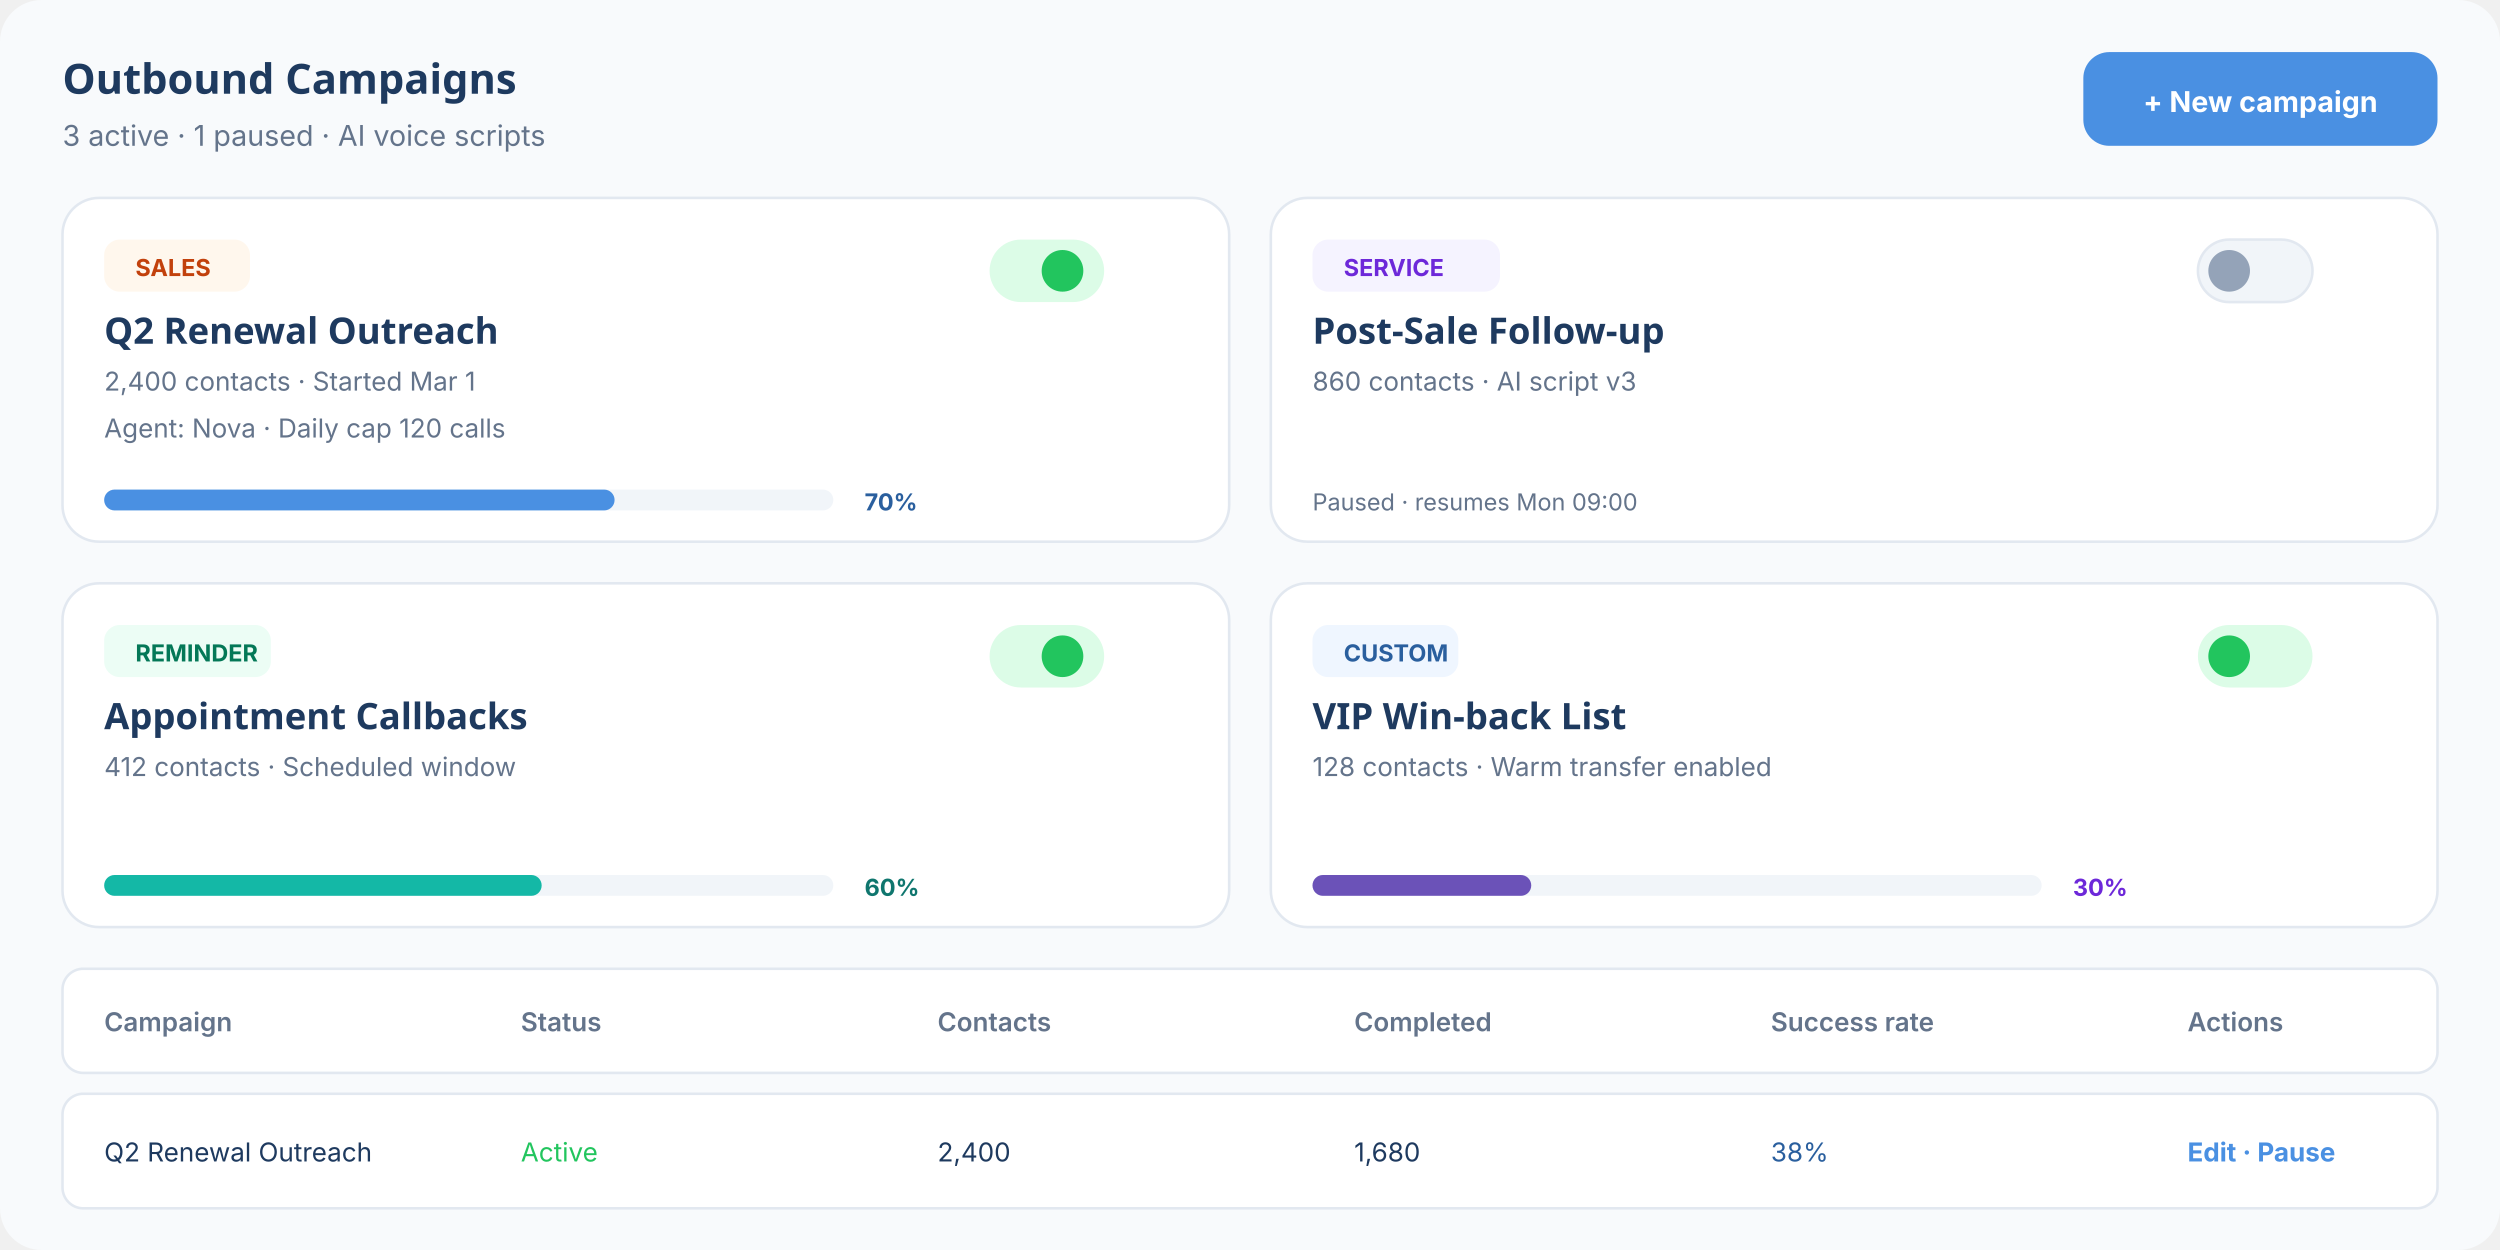
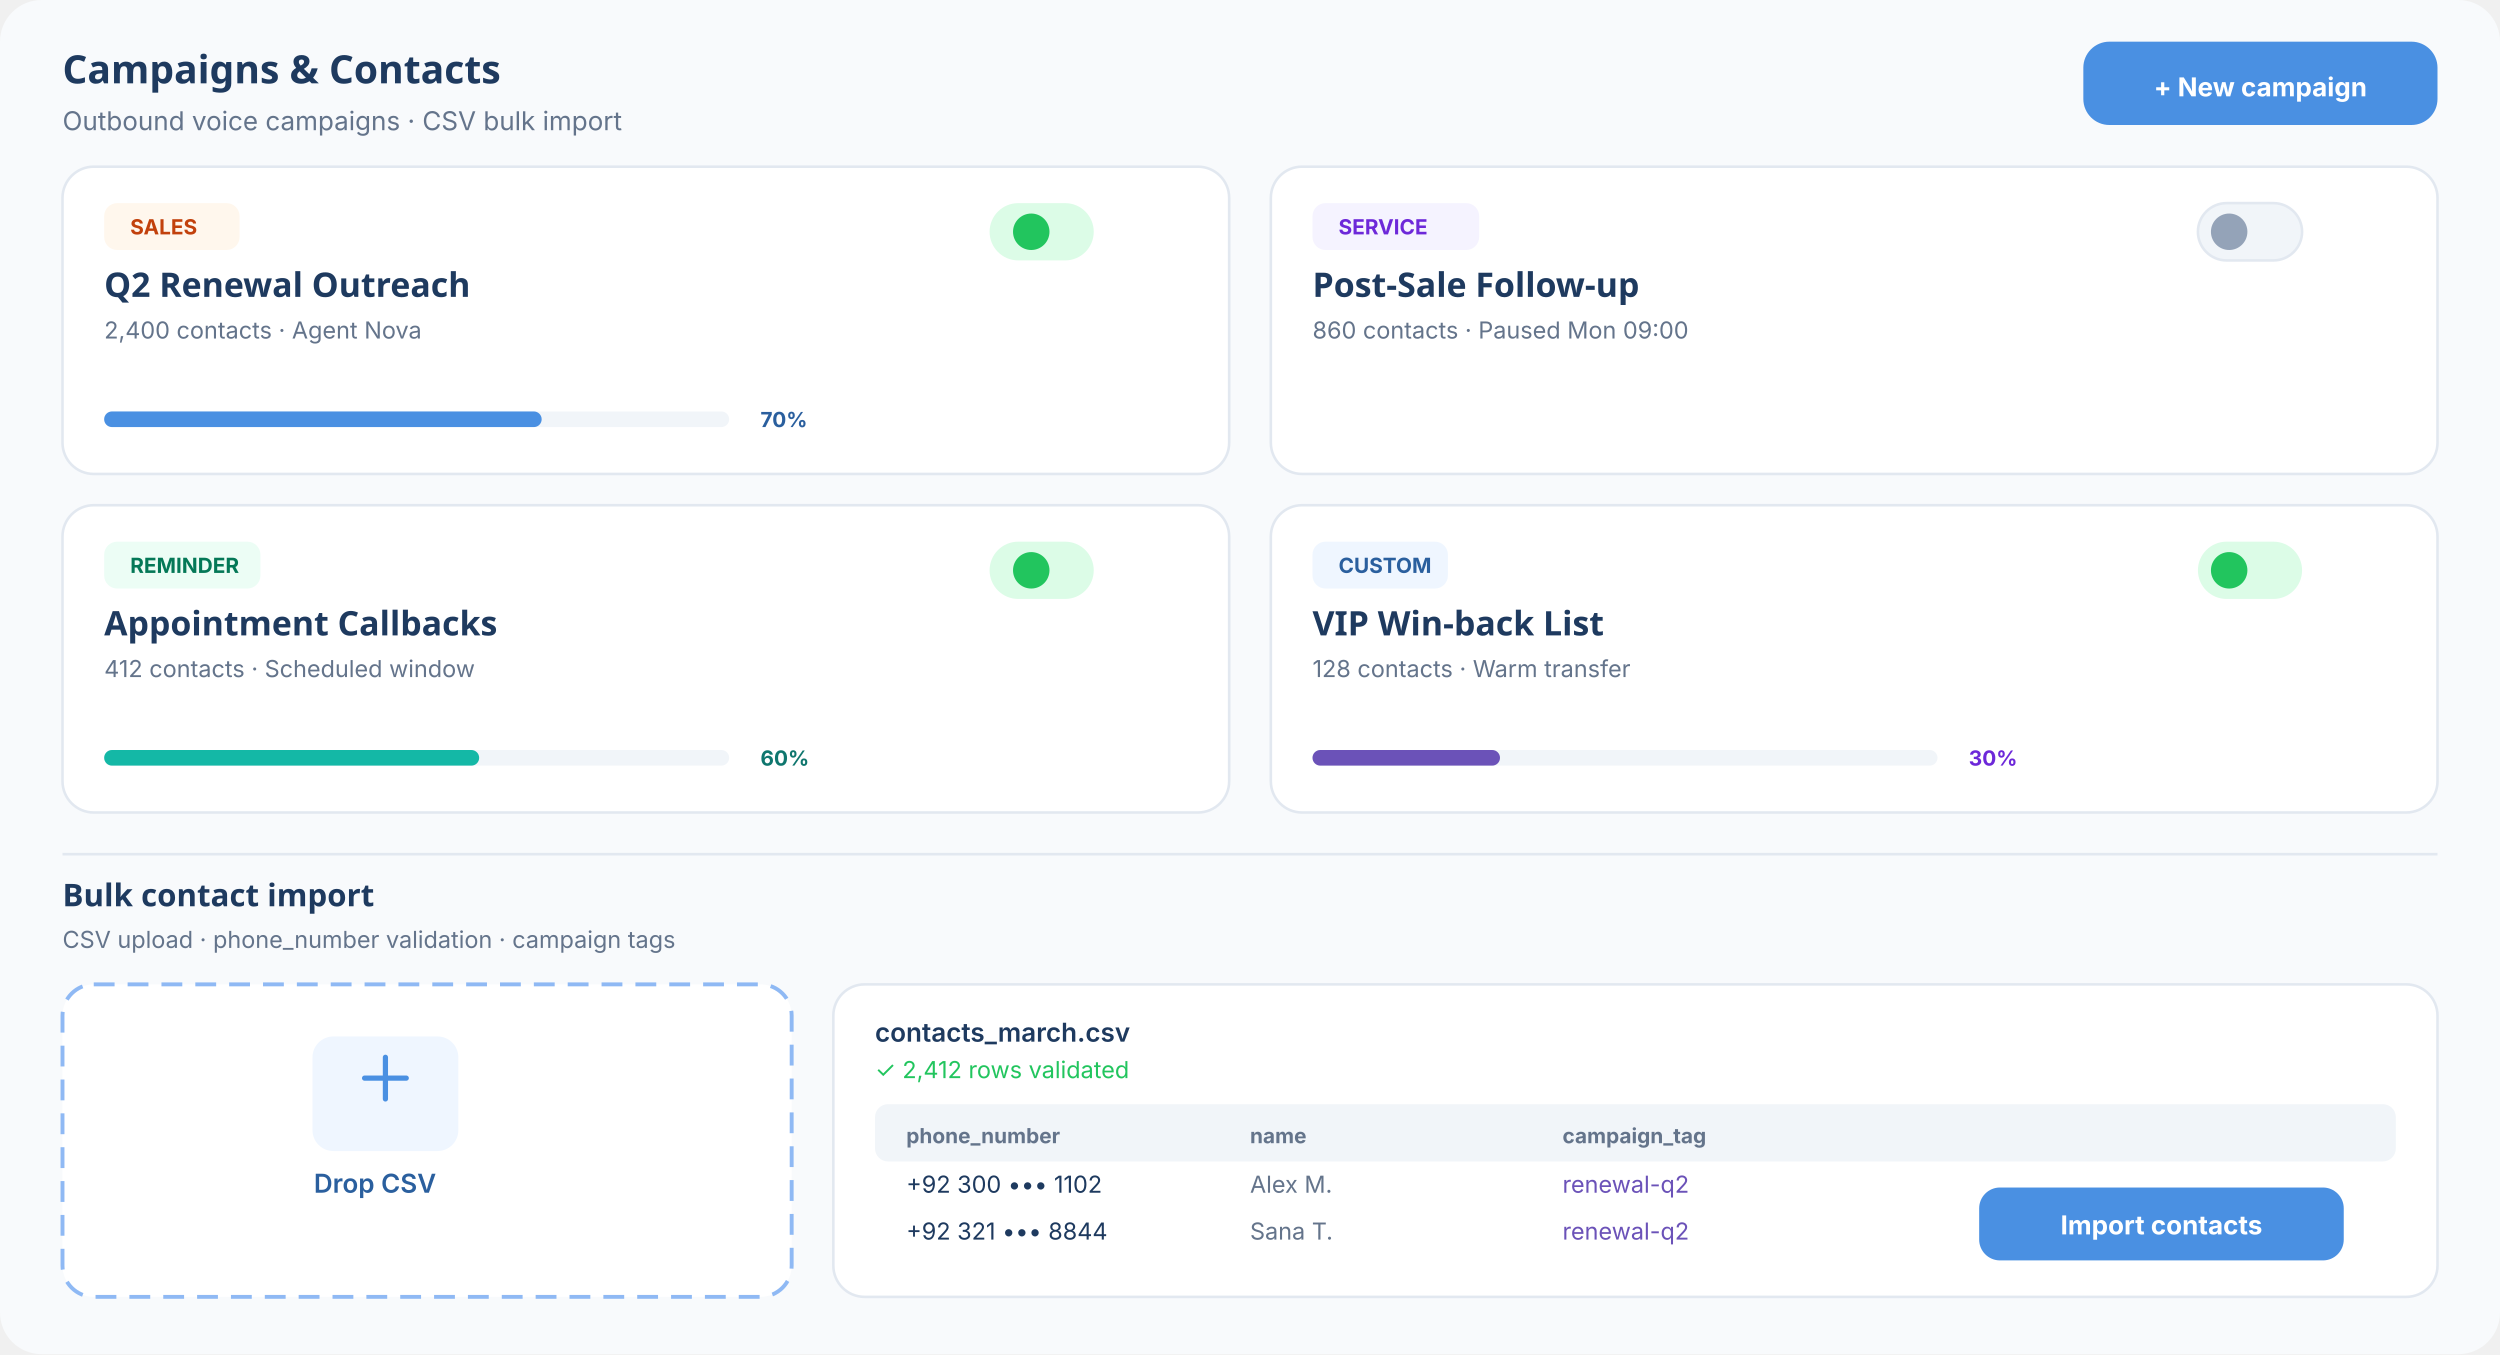
- <svg xmlns="http://www.w3.org/2000/svg" viewBox="0 0 960 480" role="img" aria-label="Sentra AI campaigns illustration">
+ <svg xmlns="http://www.w3.org/2000/svg" viewBox="0 0 960 520" role="img" aria-label="Sentra AI campaigns and bulk contacts illustration">
  <defs>
    <style>
      .sc-pulse{animation:scPulse 2s ease-in-out infinite}
      @keyframes scPulse{0%,100%{opacity:1}50%{opacity:.5}}
+       .bc-dash{stroke-dasharray:8 5;animation:bcDash 1.2s linear infinite}
+       @keyframes bcDash{to{stroke-dashoffset:-26}}
    </style>
  </defs>
-   <rect width="960" height="480" rx="16" fill="#F8FAFC" />
-   <text x="24" y="36" font-family="Space Grotesk,sans-serif" font-size="16" font-weight="700" fill="#1E3A5F">Outbound Campaigns</text>
-   <text x="24" y="56" font-family="Inter,sans-serif" font-size="11" fill="#64748B">3 active · 1 paused · AI voice scripts</text>
-   <rect x="800" y="20" width="136" height="36" rx="10" fill="#4A90E2" />
-   <text x="868" y="43" text-anchor="middle" font-family="Inter,sans-serif" font-size="11" font-weight="700" fill="#FFFFFF">+ New campaign</text>
+   <rect width="960" height="520" rx="16" fill="#F8FAFC" />
+   <text x="24" y="32" font-family="Space Grotesk,sans-serif" font-size="15" font-weight="700" fill="#1E3A5F">Campaigns &amp; Contacts</text>
+   <text x="24" y="50" font-family="Inter,sans-serif" font-size="10" fill="#64748B">Outbound voice campaigns · CSV bulk import</text>
+   <rect x="800" y="16" width="136" height="32" rx="10" fill="#4A90E2" />
+   <text x="868" y="37" text-anchor="middle" font-family="Inter,sans-serif" font-size="10" font-weight="700" fill="#FFFFFF">+ New campaign</text>
  <g>
-     <rect x="24" y="76" width="448" height="132" rx="14" fill="#FFFFFF" stroke="#E2E8F0" />
-     <rect x="40" y="92" width="56" height="20" rx="6" fill="#FFF7ED" />
-     <text x="52" y="106" font-family="Inter,sans-serif" font-size="9" font-weight="700" fill="#C2410C">SALES</text>
-     <text x="40" y="132" font-family="Space Grotesk,sans-serif" font-size="14" font-weight="700" fill="#1E3A5F">Q2 Renewal Outreach</text>
-     <text x="40" y="150" font-family="Inter,sans-serif" font-size="10" fill="#64748B">2,400 contacts · Started Mar 1</text>
-     <text x="40" y="168" font-family="Inter,sans-serif" font-size="10" fill="#64748B">Agent: Nova · Daily cap 120 calls</text>
-     <rect x="380" y="92" width="44" height="24" rx="12" fill="#DCFCE7" />
-     <circle cx="408" cy="104" r="8" fill="#22C55E" class="sc-pulse" />
-     <text x="404" y="107" font-size="8" fill="#fff"> </text>
-     <rect x="40" y="188" width="280" height="8" rx="4" fill="#F1F5F9" />
-     <rect x="40" y="188" width="196" height="8" rx="4" fill="#4A90E2" />
-     <text x="332" y="196" font-family="Inter,sans-serif" font-size="9" font-weight="700" fill="#2A5F9E">70%</text>
+     <rect x="24" y="64" width="448" height="118" rx="12" fill="#FFFFFF" stroke="#E2E8F0" />
+     <rect x="40" y="78" width="52" height="18" rx="5" fill="#FFF7ED" />
+     <text x="50" y="90" font-family="Inter,sans-serif" font-size="8" font-weight="700" fill="#C2410C">SALES</text>
+     <text x="40" y="114" font-family="Space Grotesk,sans-serif" font-size="13" font-weight="700" fill="#1E3A5F">Q2 Renewal Outreach</text>
+     <text x="40" y="130" font-family="Inter,sans-serif" font-size="9" fill="#64748B">2,400 contacts · Agent Nova</text>
+     <rect x="380" y="78" width="40" height="22" rx="11" fill="#DCFCE7" />
+     <circle cx="396" cy="89" r="7" fill="#22C55E" class="sc-pulse" />
+     <rect x="40" y="158" width="240" height="6" rx="3" fill="#F1F5F9" />
+     <rect x="40" y="158" width="168" height="6" rx="3" fill="#4A90E2" />
+     <text x="292" y="164" font-family="Inter,sans-serif" font-size="8" font-weight="700" fill="#2A5F9E">70%</text>
  </g>
  <g>
-     <rect x="488" y="76" width="448" height="132" rx="14" fill="#FFFFFF" stroke="#E2E8F0" />
-     <rect x="504" y="92" width="72" height="20" rx="6" fill="#F5F3FF" />
-     <text x="516" y="106" font-family="Inter,sans-serif" font-size="9" font-weight="700" fill="#6D28D9">SERVICE</text>
-     <text x="504" y="132" font-family="Space Grotesk,sans-serif" font-size="14" font-weight="700" fill="#1E3A5F">Post-Sale Follow-up</text>
-     <text x="504" y="150" font-family="Inter,sans-serif" font-size="10" fill="#64748B">860 contacts · AI script v3</text>
-     <rect x="844" y="92" width="44" height="24" rx="12" fill="#F1F5F9" stroke="#E2E8F0" />
-     <circle cx="856" cy="104" r="8" fill="#94A3B8" />
-     <text x="504" y="196" font-family="Inter,sans-serif" font-size="9" fill="#64748B">Paused · resumes Mon 09:00</text>
+     <rect x="488" y="64" width="448" height="118" rx="12" fill="#FFFFFF" stroke="#E2E8F0" />
+     <rect x="504" y="78" width="64" height="18" rx="5" fill="#F5F3FF" />
+     <text x="514" y="90" font-family="Inter,sans-serif" font-size="8" font-weight="700" fill="#6D28D9">SERVICE</text>
+     <text x="504" y="114" font-family="Space Grotesk,sans-serif" font-size="13" font-weight="700" fill="#1E3A5F">Post-Sale Follow-up</text>
+     <text x="504" y="130" font-family="Inter,sans-serif" font-size="9" fill="#64748B">860 contacts · Paused Mon 09:00</text>
+     <rect x="844" y="78" width="40" height="22" rx="11" fill="#F1F5F9" stroke="#E2E8F0" />
+     <circle cx="856" cy="89" r="7" fill="#94A3B8" />
  </g>
  <g>
-     <rect x="24" y="224" width="448" height="132" rx="14" fill="#FFFFFF" stroke="#E2E8F0" />
-     <rect x="40" y="240" width="64" height="20" rx="6" fill="#ECFDF5" />
-     <text x="52" y="254" font-family="Inter,sans-serif" font-size="9" font-weight="700" fill="#047857">REMINDER</text>
-     <text x="40" y="280" font-family="Space Grotesk,sans-serif" font-size="14" font-weight="700" fill="#1E3A5F">Appointment Callbacks</text>
-     <text x="40" y="298" font-family="Inter,sans-serif" font-size="10" fill="#64748B">412 contacts · Scheduled window</text>
-     <rect x="380" y="240" width="44" height="24" rx="12" fill="#DCFCE7" />
-     <circle cx="408" cy="252" r="8" fill="#22C55E" class="sc-pulse" />
-     <rect x="40" y="336" width="280" height="8" rx="4" fill="#F1F5F9" />
-     <rect x="40" y="336" width="168" height="8" rx="4" fill="#14B8A6" />
-     <text x="332" y="344" font-family="Inter,sans-serif" font-size="9" font-weight="700" fill="#0F766E">60%</text>
+     <rect x="24" y="194" width="448" height="118" rx="12" fill="#FFFFFF" stroke="#E2E8F0" />
+     <rect x="40" y="208" width="60" height="18" rx="5" fill="#ECFDF5" />
+     <text x="50" y="220" font-family="Inter,sans-serif" font-size="8" font-weight="700" fill="#047857">REMINDER</text>
+     <text x="40" y="244" font-family="Space Grotesk,sans-serif" font-size="13" font-weight="700" fill="#1E3A5F">Appointment Callbacks</text>
+     <text x="40" y="260" font-family="Inter,sans-serif" font-size="9" fill="#64748B">412 contacts · Scheduled window</text>
+     <rect x="380" y="208" width="40" height="22" rx="11" fill="#DCFCE7" />
+     <circle cx="396" cy="219" r="7" fill="#22C55E" />
+     <rect x="40" y="288" width="240" height="6" rx="3" fill="#F1F5F9" />
+     <rect x="40" y="288" width="144" height="6" rx="3" fill="#14B8A6" />
+     <text x="292" y="294" font-family="Inter,sans-serif" font-size="8" font-weight="700" fill="#0F766E">60%</text>
  </g>
  <g>
-     <rect x="488" y="224" width="448" height="132" rx="14" fill="#FFFFFF" stroke="#E2E8F0" />
-     <rect x="504" y="240" width="56" height="20" rx="6" fill="#EFF6FF" />
-     <text x="516" y="254" font-family="Inter,sans-serif" font-size="9" font-weight="700" fill="#2A5F9E">CUSTOM</text>
-     <text x="504" y="280" font-family="Space Grotesk,sans-serif" font-size="14" font-weight="700" fill="#1E3A5F">VIP Win-back List</text>
-     <text x="504" y="298" font-family="Inter,sans-serif" font-size="10" fill="#64748B">128 contacts · Warm transfer enabled</text>
-     <rect x="844" y="240" width="44" height="24" rx="12" fill="#DCFCE7" />
-     <circle cx="856" cy="252" r="8" fill="#22C55E" />
-     <rect x="504" y="336" width="280" height="8" rx="4" fill="#F1F5F9" />
-     <rect x="504" y="336" width="84" height="8" rx="4" fill="#6B52B8" />
-     <text x="796" y="344" font-family="Inter,sans-serif" font-size="9" font-weight="700" fill="#6D28D9">30%</text>
+     <rect x="488" y="194" width="448" height="118" rx="12" fill="#FFFFFF" stroke="#E2E8F0" />
+     <rect x="504" y="208" width="52" height="18" rx="5" fill="#EFF6FF" />
+     <text x="514" y="220" font-family="Inter,sans-serif" font-size="8" font-weight="700" fill="#2A5F9E">CUSTOM</text>
+     <text x="504" y="244" font-family="Space Grotesk,sans-serif" font-size="13" font-weight="700" fill="#1E3A5F">VIP Win-back List</text>
+     <text x="504" y="260" font-family="Inter,sans-serif" font-size="9" fill="#64748B">128 contacts · Warm transfer</text>
+     <rect x="844" y="208" width="40" height="22" rx="11" fill="#DCFCE7" />
+     <circle cx="856" cy="219" r="7" fill="#22C55E" />
+     <rect x="504" y="288" width="240" height="6" rx="3" fill="#F1F5F9" />
+     <rect x="504" y="288" width="72" height="6" rx="3" fill="#6B52B8" />
+     <text x="756" y="294" font-family="Inter,sans-serif" font-size="8" font-weight="700" fill="#6D28D9">30%</text>
  </g>
-   <rect x="24" y="372" width="912" height="40" rx="8" fill="#FFFFFF" stroke="#E2E8F0" />
-   <text x="40" y="396" font-family="Inter,sans-serif" font-size="10" font-weight="600" fill="#64748B">Campaign</text>
-   <text x="200" y="396" font-family="Inter,sans-serif" font-size="10" font-weight="600" fill="#64748B">Status</text>
-   <text x="360" y="396" font-family="Inter,sans-serif" font-size="10" font-weight="600" fill="#64748B">Contacts</text>
-   <text x="520" y="396" font-family="Inter,sans-serif" font-size="10" font-weight="600" fill="#64748B">Completed</text>
-   <text x="680" y="396" font-family="Inter,sans-serif" font-size="10" font-weight="600" fill="#64748B">Success rate</text>
-   <text x="840" y="396" font-family="Inter,sans-serif" font-size="10" font-weight="600" fill="#64748B">Actions</text>
-   <rect x="24" y="420" width="912" height="44" rx="8" fill="#FFFFFF" stroke="#E2E8F0" />
-   <text x="40" y="446" font-family="Inter,sans-serif" font-size="10" fill="#1E3A5F">Q2 Renewal Outreach</text>
-   <text x="200" y="446" font-family="Inter,sans-serif" font-size="10" fill="#22C55E">Active</text>
-   <text x="360" y="446" font-family="Inter,sans-serif" font-size="10" fill="#1E3A5F">2,400</text>
-   <text x="520" y="446" font-family="Inter,sans-serif" font-size="10" fill="#1E3A5F">1,680</text>
-   <text x="680" y="446" font-family="Inter,sans-serif" font-size="10" fill="#2A5F9E">38%</text>
-   <text x="840" y="446" font-family="Inter,sans-serif" font-size="10" font-weight="700" fill="#4A90E2">Edit · Pause</text>
+   <line x1="24" y1="328" x2="936" y2="328" stroke="#E2E8F0" />
+   <text x="24" y="348" font-family="Space Grotesk,sans-serif" font-size="12" font-weight="700" fill="#1E3A5F">Bulk contact import</text>
+   <text x="24" y="364" font-family="Inter,sans-serif" font-size="9" fill="#64748B">CSV upload · phone_number validation · campaign tags</text>
+   <rect x="24" y="378" width="280" height="120" rx="12" fill="#FFFFFF" stroke="#8FB9F4" stroke-width="1.5" stroke-dasharray="8 5" class="bc-dash" />
+   <rect x="120" y="398" width="56" height="44" rx="8" fill="#EFF6FF" />
+   <path d="M140 414h16M148 406v16" stroke="#4A90E2" stroke-width="2" stroke-linecap="round" />
+   <text x="144" y="458" text-anchor="middle" font-family="Inter,sans-serif" font-size="10" font-weight="600" fill="#2A5F9E">Drop CSV</text>
+   <rect x="24" y="378" width="280" height="120" rx="12" fill="none" />
+   <rect x="320" y="378" width="616" height="120" rx="12" fill="#FFFFFF" stroke="#E2E8F0" />
+   <text x="336" y="400" font-family="Inter,sans-serif" font-size="10" font-weight="600" fill="#1E3A5F">contacts_march.csv</text>
+   <text x="336" y="414" font-family="Inter,sans-serif" font-size="9" fill="#22C55E">✓ 2,412 rows validated</text>
+   <rect x="336" y="424" width="584" height="22" rx="5" fill="#F1F5F9" />
+   <text x="348" y="439" font-family="Inter,sans-serif" font-size="8" font-weight="700" fill="#64748B">phone_number</text>
+   <text x="480" y="439" font-family="Inter,sans-serif" font-size="8" font-weight="700" fill="#64748B">name</text>
+   <text x="600" y="439" font-family="Inter,sans-serif" font-size="8" font-weight="700" fill="#64748B">campaign_tag</text>
+   <text x="348" y="458" font-family="Inter,sans-serif" font-size="9" fill="#1E3A5F">+92 300 ••• 1102</text>
+   <text x="480" y="458" font-family="Inter,sans-serif" font-size="9" fill="#64748B">Alex M.</text>
+   <text x="600" y="458" font-family="Inter,sans-serif" font-size="9" fill="#6B52B8">renewal-q2</text>
+   <text x="348" y="476" font-family="Inter,sans-serif" font-size="9" fill="#1E3A5F">+92 321 ••• 8844</text>
+   <text x="480" y="476" font-family="Inter,sans-serif" font-size="9" fill="#64748B">Sana T.</text>
+   <text x="600" y="476" font-family="Inter,sans-serif" font-size="9" fill="#6B52B8">renewal-q2</text>
+   <rect x="760" y="456" width="140" height="28" rx="8" fill="#4A90E2" />
+   <text x="830" y="474" text-anchor="middle" font-family="Inter,sans-serif" font-size="10" font-weight="700" fill="#FFFFFF">Import contacts</text>
</svg>
